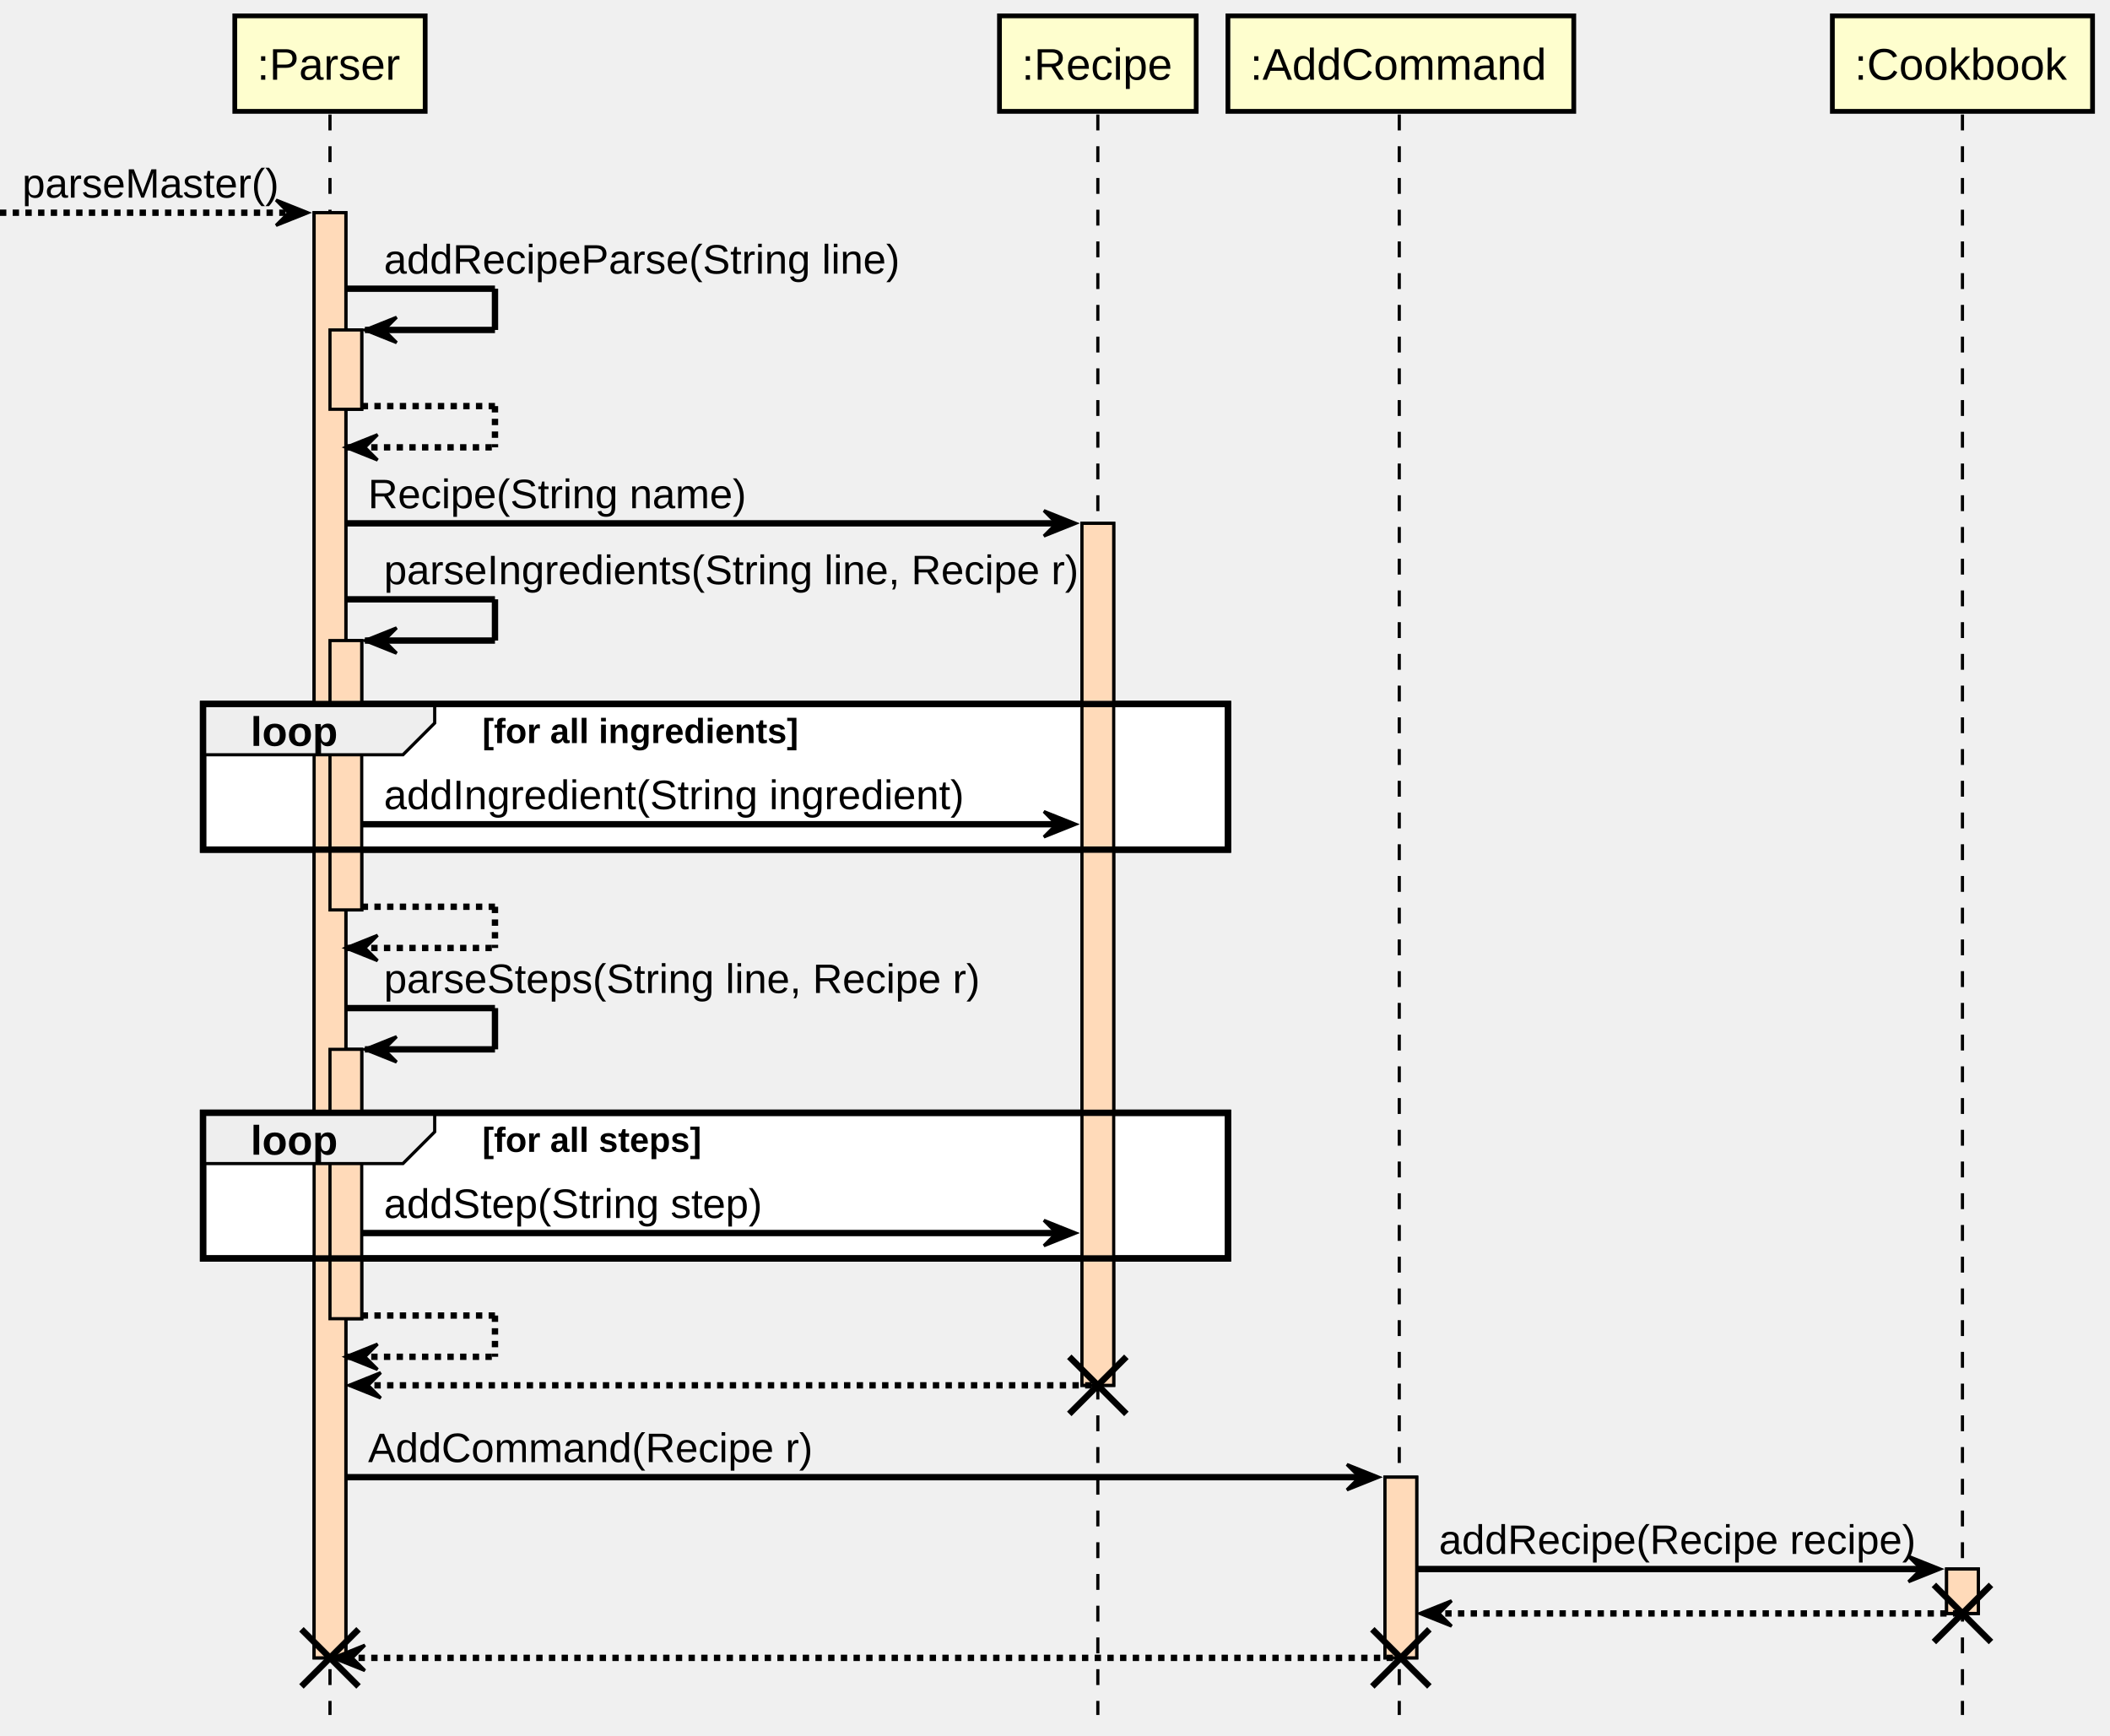
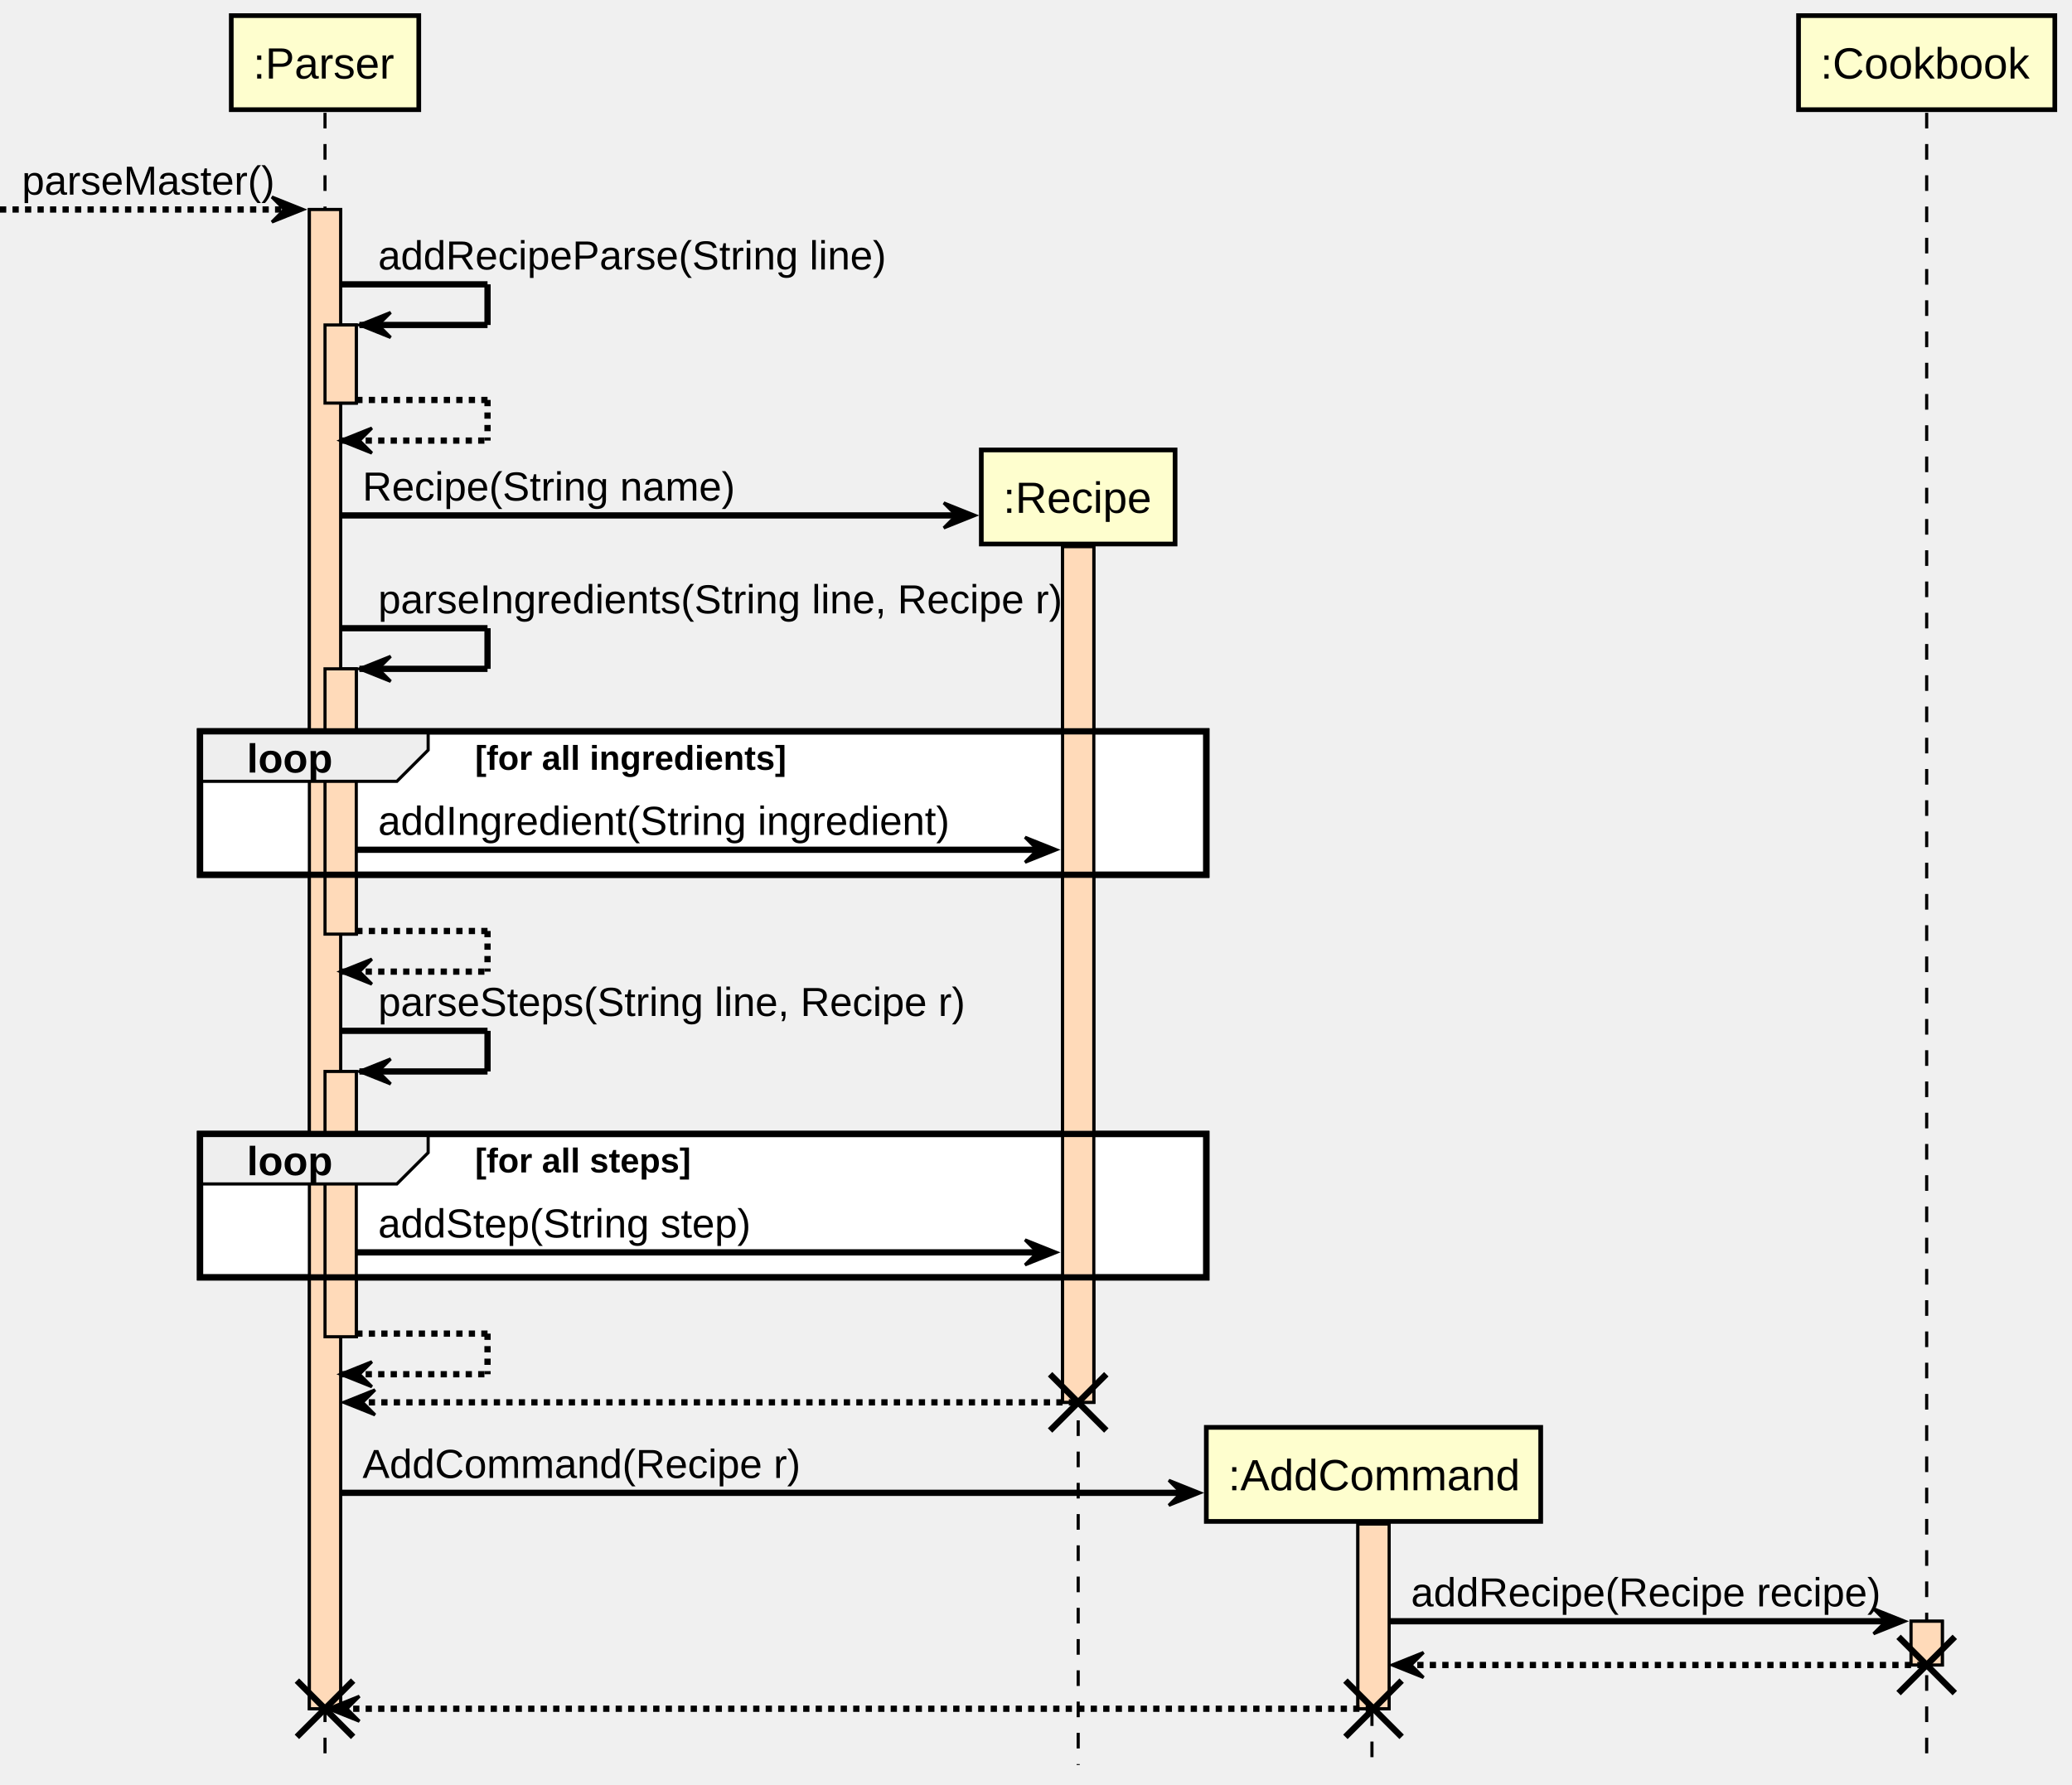
- <svg xmlns="http://www.w3.org/2000/svg" contentScriptType="application/ecmascript" contentStyleType="text/css" height="547px" preserveAspectRatio="none" style="width:665px;height:547px;background:#FFFFFF;" version="1.1" viewBox="0 0 665 547" width="665px" zoomAndPan="magnify">
+ <svg xmlns="http://www.w3.org/2000/svg" contentScriptType="application/ecmascript" contentStyleType="text/css" height="571px" preserveAspectRatio="none" style="width:663px;height:571px;background:#FFFFFF;" version="1.1" viewBox="0 0 663 571" width="663px" zoomAndPan="magnify">
  <defs />
  <g>
-     <rect fill="#FFDAB9" height="455.487" style="stroke:#000000;stroke-width:1.0;" width="10" x="99" y="67.047" />
+     <rect fill="#FFDAB9" height="479.787" style="stroke:#000000;stroke-width:1.0;" width="10" x="99" y="67.047" />
    <rect fill="#FFDAB9" height="25" style="stroke:#000000;stroke-width:1.0;" width="10" x="104" y="103.996" />
-     <rect fill="#FFDAB9" height="84.897" style="stroke:#000000;stroke-width:1.0;" width="10" x="104" y="201.894" />
-     <rect fill="#FFDAB9" height="84.897" style="stroke:#000000;stroke-width:1.0;" width="10" x="104" y="330.74" />
-     <rect fill="#FFDAB9" height="271.692" style="stroke:#000000;stroke-width:1.0;" width="10" x="341" y="164.945" />
-     <rect fill="#FFDAB9" height="56.949" style="stroke:#000000;stroke-width:1.0;" width="10" x="436.5" y="465.586" />
-     <rect fill="#FFDAB9" height="14" style="stroke:#000000;stroke-width:1.0;" width="10" x="613.5" y="494.535" />
-     <rect fill="#FFFFFF" height="45.898" style="stroke:#000000;stroke-width:2.0;" width="323" x="64" y="221.894" />
-     <rect fill="#FFFFFF" height="45.898" style="stroke:#000000;stroke-width:2.0;" width="323" x="64" y="350.74" />
-     <line style="stroke:#000000;stroke-width:1.0;stroke-dasharray:5.0,5.0;" x1="104" x2="104" y1="36.099" y2="540.535" />
-     <line style="stroke:#000000;stroke-width:1.0;stroke-dasharray:5.0,5.0;" x1="346" x2="346" y1="36.099" y2="540.535" />
-     <line style="stroke:#000000;stroke-width:1.0;stroke-dasharray:5.0,5.0;" x1="441" x2="441" y1="36.099" y2="540.535" />
-     <line style="stroke:#000000;stroke-width:1.0;stroke-dasharray:5.0,5.0;" x1="618.5" x2="618.5" y1="36.099" y2="540.535" />
+     <rect fill="#FFDAB9" height="84.897" style="stroke:#000000;stroke-width:1.0;" width="10" x="104" y="214.043" />
+     <rect fill="#FFDAB9" height="84.897" style="stroke:#000000;stroke-width:1.0;" width="10" x="104" y="342.89" />
+     <rect fill="#FFDAB9" height="273.842" style="stroke:#000000;stroke-width:1.0;" width="10" x="340" y="174.945" />
+     <rect fill="#FFDAB9" height="59.099" style="stroke:#000000;stroke-width:1.0;" width="10" x="434.5" y="487.736" />
+     <rect fill="#FFDAB9" height="14" style="stroke:#000000;stroke-width:1.0;" width="10" x="611.5" y="518.835" />
+     <rect fill="#FFFFFF" height="45.898" style="stroke:#000000;stroke-width:2.0;" width="322" x="64" y="234.043" />
+     <rect fill="#FFFFFF" height="45.898" style="stroke:#000000;stroke-width:2.0;" width="322" x="64" y="362.89" />
+     <line style="stroke:#000000;stroke-width:1.0;stroke-dasharray:5.0,5.0;" x1="104" x2="104" y1="36.099" y2="564.835" />
+     <line style="stroke:#000000;stroke-width:1.0;stroke-dasharray:5.0,5.0;" x1="345" x2="345" y1="174.545" y2="564.835" />
+     <line style="stroke:#000000;stroke-width:1.0;stroke-dasharray:5.0,5.0;" x1="439" x2="439" y1="487.336" y2="564.835" />
+     <line style="stroke:#000000;stroke-width:1.0;stroke-dasharray:5.0,5.0;" x1="616.5" x2="616.5" y1="36.099" y2="564.835" />
    <rect fill="#FEFECE" height="30.099" style="stroke:#000000;stroke-width:1.5;" width="60" x="74" y="5" />
    <text fill="#000000" font-family="Arial" font-size="14" lengthAdjust="spacing" textLength="46" x="81" y="25.132">:Parser</text>
-     <rect fill="#FEFECE" height="30.099" style="stroke:#000000;stroke-width:1.5;" width="62" x="315" y="5" />
-     <text fill="#000000" font-family="Arial" font-size="14" lengthAdjust="spacing" textLength="48" x="322" y="25.132">:Recipe</text>
-     <rect fill="#FEFECE" height="30.099" style="stroke:#000000;stroke-width:1.5;" width="109" x="387" y="5" />
-     <text fill="#000000" font-family="Arial" font-size="14" lengthAdjust="spacing" textLength="95" x="394" y="25.132">:AddCommand</text>
-     <rect fill="#FEFECE" height="30.099" style="stroke:#000000;stroke-width:1.5;" width="82" x="577.5" y="5" />
-     <text fill="#000000" font-family="Arial" font-size="14" lengthAdjust="spacing" textLength="68" x="584.5" y="25.132">:Cookbook</text>
-     <rect fill="#FFDAB9" height="455.487" style="stroke:#000000;stroke-width:1.0;" width="10" x="99" y="67.047" />
+     <rect fill="#FEFECE" height="30.099" style="stroke:#000000;stroke-width:1.5;" width="82" x="575.5" y="5" />
+     <text fill="#000000" font-family="Arial" font-size="14" lengthAdjust="spacing" textLength="68" x="582.5" y="25.132">:Cookbook</text>
+     <rect fill="#FFDAB9" height="479.787" style="stroke:#000000;stroke-width:1.0;" width="10" x="99" y="67.047" />
    <rect fill="#FFDAB9" height="25" style="stroke:#000000;stroke-width:1.0;" width="10" x="104" y="103.996" />
-     <rect fill="#FFDAB9" height="84.897" style="stroke:#000000;stroke-width:1.0;" width="10" x="104" y="201.894" />
-     <rect fill="#FFDAB9" height="84.897" style="stroke:#000000;stroke-width:1.0;" width="10" x="104" y="330.74" />
-     <rect fill="#FFDAB9" height="271.692" style="stroke:#000000;stroke-width:1.0;" width="10" x="341" y="164.945" />
-     <rect fill="#FFDAB9" height="56.949" style="stroke:#000000;stroke-width:1.0;" width="10" x="436.5" y="465.586" />
-     <rect fill="#FFDAB9" height="14" style="stroke:#000000;stroke-width:1.0;" width="10" x="613.5" y="494.535" />
+     <rect fill="#FFDAB9" height="84.897" style="stroke:#000000;stroke-width:1.0;" width="10" x="104" y="214.043" />
+     <rect fill="#FFDAB9" height="84.897" style="stroke:#000000;stroke-width:1.0;" width="10" x="104" y="342.89" />
+     <rect fill="#FFDAB9" height="273.842" style="stroke:#000000;stroke-width:1.0;" width="10" x="340" y="174.945" />
+     <rect fill="#FFDAB9" height="59.099" style="stroke:#000000;stroke-width:1.0;" width="10" x="434.5" y="487.736" />
+     <rect fill="#FFDAB9" height="14" style="stroke:#000000;stroke-width:1.0;" width="10" x="611.5" y="518.835" />
    <polygon fill="#000000" points="87,63.047,97,67.047,87,71.047,91,67.047" style="stroke:#000000;stroke-width:1.0;" />
    <line style="stroke:#000000;stroke-width:2.0;stroke-dasharray:2.0,2.0;" x1="0" x2="93" y1="67.047" y2="67.047" />
    <text fill="#000000" font-family="Arial" font-size="13" lengthAdjust="spacing" textLength="80" x="7" y="62.292">parseMaster()</text>
    <line style="stroke:#000000;stroke-width:2.0;" x1="109" x2="156" y1="90.996" y2="90.996" />
    <line style="stroke:#000000;stroke-width:2.0;" x1="156" x2="156" y1="90.996" y2="103.996" />
    <line style="stroke:#000000;stroke-width:2.0;" x1="115" x2="156" y1="103.996" y2="103.996" />
    <polygon fill="#000000" points="125,99.996,115,103.996,125,107.996,121,103.996" style="stroke:#000000;stroke-width:1.0;" />
    <text fill="#000000" font-family="Arial" font-size="13" lengthAdjust="spacing" textLength="161" x="121" y="86.241">addRecipeParse(String line)</text>
    <line style="stroke:#000000;stroke-width:2.0;stroke-dasharray:2.0,2.0;" x1="114" x2="156" y1="127.996" y2="127.996" />
    <line style="stroke:#000000;stroke-width:2.0;stroke-dasharray:2.0,2.0;" x1="156" x2="156" y1="127.996" y2="140.996" />
    <line style="stroke:#000000;stroke-width:2.0;stroke-dasharray:2.0,2.0;" x1="109" x2="156" y1="140.996" y2="140.996" />
    <polygon fill="#000000" points="119,136.996,109,140.996,119,144.996,115,140.996" style="stroke:#000000;stroke-width:1.0;" />
-     <polygon fill="#000000" points="329,160.945,339,164.945,329,168.945,333,164.945" style="stroke:#000000;stroke-width:1.0;" />
-     <line style="stroke:#000000;stroke-width:2.0;" x1="109" x2="335" y1="164.945" y2="164.945" />
+     <polygon fill="#000000" points="302,160.945,312,164.945,302,168.945,306,164.945" style="stroke:#000000;stroke-width:1.0;" />
+     <line style="stroke:#000000;stroke-width:2.0;" x1="109" x2="308" y1="164.945" y2="164.945" />
    <text fill="#000000" font-family="Arial" font-size="13" lengthAdjust="spacing" textLength="118" x="116" y="160.19">Recipe(String name)</text>
-     <line style="stroke:#000000;stroke-width:2.0;" x1="109" x2="156" y1="188.894" y2="188.894" />
-     <line style="stroke:#000000;stroke-width:2.0;" x1="156" x2="156" y1="188.894" y2="201.894" />
-     <line style="stroke:#000000;stroke-width:2.0;" x1="115" x2="156" y1="201.894" y2="201.894" />
-     <polygon fill="#000000" points="125,197.894,115,201.894,125,205.894,121,201.894" style="stroke:#000000;stroke-width:1.0;" />
-     <text fill="#000000" font-family="Arial" font-size="13" lengthAdjust="spacing" textLength="218" x="121" y="184.139">parseIngredients(String line, Recipe r)</text>
-     <path d="M64,221.894 L137,221.894 L137,227.894 L127,237.894 L64,237.894 L64,221.894 " fill="#EEEEEE" style="stroke:#000000;stroke-width:1.0;" />
-     <rect fill="none" height="45.898" style="stroke:#000000;stroke-width:2.0;" width="323" x="64" y="221.894" />
-     <text fill="#000000" font-family="Arial" font-size="13" font-weight="bold" lengthAdjust="spacing" textLength="28" x="79" y="235.087">loop</text>
-     <text fill="#000000" font-family="Arial" font-size="11" font-weight="bold" lengthAdjust="spacing" textLength="101" x="152" y="234.211">[for all ingredients]</text>
-     <polygon fill="#000000" points="329,255.791,339,259.791,329,263.791,333,259.791" style="stroke:#000000;stroke-width:1.0;" />
-     <line style="stroke:#000000;stroke-width:2.0;" x1="114" x2="335" y1="259.791" y2="259.791" />
-     <text fill="#000000" font-family="Arial" font-size="13" lengthAdjust="spacing" textLength="180" x="121" y="255.036">addIngredient(String ingredient)</text>
-     <line style="stroke:#000000;stroke-width:2.0;stroke-dasharray:2.0,2.0;" x1="114" x2="156" y1="285.791" y2="285.791" />
-     <line style="stroke:#000000;stroke-width:2.0;stroke-dasharray:2.0,2.0;" x1="156" x2="156" y1="285.791" y2="298.791" />
-     <line style="stroke:#000000;stroke-width:2.0;stroke-dasharray:2.0,2.0;" x1="109" x2="156" y1="298.791" y2="298.791" />
-     <polygon fill="#000000" points="119,294.791,109,298.791,119,302.791,115,298.791" style="stroke:#000000;stroke-width:1.0;" />
-     <line style="stroke:#000000;stroke-width:2.0;" x1="109" x2="156" y1="317.74" y2="317.74" />
-     <line style="stroke:#000000;stroke-width:2.0;" x1="156" x2="156" y1="317.74" y2="330.74" />
-     <line style="stroke:#000000;stroke-width:2.0;" x1="115" x2="156" y1="330.74" y2="330.74" />
-     <polygon fill="#000000" points="125,326.74,115,330.74,125,334.74,121,330.74" style="stroke:#000000;stroke-width:1.0;" />
-     <text fill="#000000" font-family="Arial" font-size="13" lengthAdjust="spacing" textLength="188" x="121" y="312.985">parseSteps(String line, Recipe r)</text>
-     <path d="M64,350.74 L137,350.74 L137,356.74 L127,366.74 L64,366.74 L64,350.74 " fill="#EEEEEE" style="stroke:#000000;stroke-width:1.0;" />
-     <rect fill="none" height="45.898" style="stroke:#000000;stroke-width:2.0;" width="323" x="64" y="350.74" />
-     <text fill="#000000" font-family="Arial" font-size="13" font-weight="bold" lengthAdjust="spacing" textLength="28" x="79" y="363.934">loop</text>
-     <text fill="#000000" font-family="Arial" font-size="11" font-weight="bold" lengthAdjust="spacing" textLength="70" x="152" y="363.058">[for all steps]</text>
-     <polygon fill="#000000" points="329,384.637,339,388.637,329,392.637,333,388.637" style="stroke:#000000;stroke-width:1.0;" />
-     <line style="stroke:#000000;stroke-width:2.0;" x1="114" x2="335" y1="388.637" y2="388.637" />
-     <text fill="#000000" font-family="Arial" font-size="13" lengthAdjust="spacing" textLength="119" x="121" y="383.882">addStep(String step)</text>
-     <line style="stroke:#000000;stroke-width:2.0;stroke-dasharray:2.0,2.0;" x1="114" x2="156" y1="414.637" y2="414.637" />
-     <line style="stroke:#000000;stroke-width:2.0;stroke-dasharray:2.0,2.0;" x1="156" x2="156" y1="414.637" y2="427.637" />
-     <line style="stroke:#000000;stroke-width:2.0;stroke-dasharray:2.0,2.0;" x1="109" x2="156" y1="427.637" y2="427.637" />
-     <polygon fill="#000000" points="119,423.637,109,427.637,119,431.637,115,427.637" style="stroke:#000000;stroke-width:1.0;" />
-     <polygon fill="#000000" points="120,432.637,110,436.637,120,440.637,116,436.637" style="stroke:#000000;stroke-width:1.0;" />
-     <line style="stroke:#000000;stroke-width:2.0;stroke-dasharray:2.0,2.0;" x1="114" x2="345" y1="436.637" y2="436.637" />
-     <line style="stroke:#000000;stroke-width:2.0;" x1="337" x2="355" y1="427.637" y2="445.637" />
-     <line style="stroke:#000000;stroke-width:2.0;" x1="337" x2="355" y1="445.637" y2="427.637" />
-     <polygon fill="#000000" points="424.5,461.586,434.5,465.586,424.5,469.586,428.5,465.586" style="stroke:#000000;stroke-width:1.0;" />
-     <line style="stroke:#000000;stroke-width:2.0;" x1="109" x2="430.5" y1="465.586" y2="465.586" />
-     <text fill="#000000" font-family="Arial" font-size="13" lengthAdjust="spacing" textLength="138" x="116" y="460.831">AddCommand(Recipe r)</text>
-     <polygon fill="#000000" points="601.5,490.535,611.5,494.535,601.5,498.535,605.5,494.535" style="stroke:#000000;stroke-width:1.0;" />
-     <line style="stroke:#000000;stroke-width:2.0;" x1="446.5" x2="607.5" y1="494.535" y2="494.535" />
-     <text fill="#000000" font-family="Arial" font-size="13" lengthAdjust="spacing" textLength="148" x="453.5" y="489.78">addRecipe(Recipe recipe)</text>
-     <polygon fill="#000000" points="457.5,504.535,447.5,508.535,457.5,512.535,453.5,508.535" style="stroke:#000000;stroke-width:1.0;" />
-     <line style="stroke:#000000;stroke-width:2.0;stroke-dasharray:2.0,2.0;" x1="451.5" x2="617.5" y1="508.535" y2="508.535" />
-     <line style="stroke:#000000;stroke-width:2.0;" x1="609.5" x2="627.5" y1="499.535" y2="517.535" />
-     <line style="stroke:#000000;stroke-width:2.0;" x1="609.5" x2="627.5" y1="517.535" y2="499.535" />
-     <polygon fill="#000000" points="115,518.535,105,522.535,115,526.535,111,522.535" style="stroke:#000000;stroke-width:1.0;" />
-     <line style="stroke:#000000;stroke-width:2.0;stroke-dasharray:2.0,2.0;" x1="109" x2="440.5" y1="522.535" y2="522.535" />
-     <line style="stroke:#000000;stroke-width:2.0;" x1="432.5" x2="450.5" y1="513.535" y2="531.535" />
-     <line style="stroke:#000000;stroke-width:2.0;" x1="432.5" x2="450.5" y1="531.535" y2="513.535" />
-     <line style="stroke:#000000;stroke-width:2.0;" x1="95" x2="113" y1="513.535" y2="531.535" />
-     <line style="stroke:#000000;stroke-width:2.0;" x1="95" x2="113" y1="531.535" y2="513.535" />
+     <rect fill="#FEFECE" height="30.099" style="stroke:#000000;stroke-width:1.5;" width="62" x="314" y="143.996" />
+     <text fill="#000000" font-family="Arial" font-size="14" lengthAdjust="spacing" textLength="48" x="321" y="164.128">:Recipe</text>
+     <line style="stroke:#000000;stroke-width:2.0;" x1="109" x2="156" y1="201.043" y2="201.043" />
+     <line style="stroke:#000000;stroke-width:2.0;" x1="156" x2="156" y1="201.043" y2="214.043" />
+     <line style="stroke:#000000;stroke-width:2.0;" x1="115" x2="156" y1="214.043" y2="214.043" />
+     <polygon fill="#000000" points="125,210.043,115,214.043,125,218.043,121,214.043" style="stroke:#000000;stroke-width:1.0;" />
+     <text fill="#000000" font-family="Arial" font-size="13" lengthAdjust="spacing" textLength="217" x="121" y="196.289">parseIngredients(String line, Recipe r)</text>
+     <path d="M64,234.043 L137,234.043 L137,240.043 L127,250.043 L64,250.043 L64,234.043 " fill="#EEEEEE" style="stroke:#000000;stroke-width:1.0;" />
+     <rect fill="none" height="45.898" style="stroke:#000000;stroke-width:2.0;" width="322" x="64" y="234.043" />
+     <text fill="#000000" font-family="Arial" font-size="13" font-weight="bold" lengthAdjust="spacing" textLength="28" x="79" y="247.237">loop</text>
+     <text fill="#000000" font-family="Arial" font-size="11" font-weight="bold" lengthAdjust="spacing" textLength="106" x="152" y="246.361">[for all ingredients]</text>
+     <polygon fill="#000000" points="328,267.941,338,271.941,328,275.941,332,271.941" style="stroke:#000000;stroke-width:1.0;" />
+     <line style="stroke:#000000;stroke-width:2.0;" x1="114" x2="334" y1="271.941" y2="271.941" />
+     <text fill="#000000" font-family="Arial" font-size="13" lengthAdjust="spacing" textLength="179" x="121" y="267.186">addIngredient(String ingredient)</text>
+     <line style="stroke:#000000;stroke-width:2.0;stroke-dasharray:2.0,2.0;" x1="114" x2="156" y1="297.941" y2="297.941" />
+     <line style="stroke:#000000;stroke-width:2.0;stroke-dasharray:2.0,2.0;" x1="156" x2="156" y1="297.941" y2="310.941" />
+     <line style="stroke:#000000;stroke-width:2.0;stroke-dasharray:2.0,2.0;" x1="109" x2="156" y1="310.941" y2="310.941" />
+     <polygon fill="#000000" points="119,306.941,109,310.941,119,314.941,115,310.941" style="stroke:#000000;stroke-width:1.0;" />
+     <line style="stroke:#000000;stroke-width:2.0;" x1="109" x2="156" y1="329.89" y2="329.89" />
+     <line style="stroke:#000000;stroke-width:2.0;" x1="156" x2="156" y1="329.89" y2="342.89" />
+     <line style="stroke:#000000;stroke-width:2.0;" x1="115" x2="156" y1="342.89" y2="342.89" />
+     <polygon fill="#000000" points="125,338.89,115,342.89,125,346.89,121,342.89" style="stroke:#000000;stroke-width:1.0;" />
+     <text fill="#000000" font-family="Arial" font-size="13" lengthAdjust="spacing" textLength="188" x="121" y="325.135">parseSteps(String line, Recipe r)</text>
+     <path d="M64,362.89 L137,362.89 L137,368.89 L127,378.89 L64,378.89 L64,362.89 " fill="#EEEEEE" style="stroke:#000000;stroke-width:1.0;" />
+     <rect fill="none" height="45.898" style="stroke:#000000;stroke-width:2.0;" width="322" x="64" y="362.89" />
+     <text fill="#000000" font-family="Arial" font-size="13" font-weight="bold" lengthAdjust="spacing" textLength="28" x="79" y="376.084">loop</text>
+     <text fill="#000000" font-family="Arial" font-size="11" font-weight="bold" lengthAdjust="spacing" textLength="74" x="152" y="375.207">[for all steps]</text>
+     <polygon fill="#000000" points="328,396.787,338,400.787,328,404.787,332,400.787" style="stroke:#000000;stroke-width:1.0;" />
+     <line style="stroke:#000000;stroke-width:2.0;" x1="114" x2="334" y1="400.787" y2="400.787" />
+     <text fill="#000000" font-family="Arial" font-size="13" lengthAdjust="spacing" textLength="119" x="121" y="396.032">addStep(String step)</text>
+     <line style="stroke:#000000;stroke-width:2.0;stroke-dasharray:2.0,2.0;" x1="114" x2="156" y1="426.787" y2="426.787" />
+     <line style="stroke:#000000;stroke-width:2.0;stroke-dasharray:2.0,2.0;" x1="156" x2="156" y1="426.787" y2="439.787" />
+     <line style="stroke:#000000;stroke-width:2.0;stroke-dasharray:2.0,2.0;" x1="109" x2="156" y1="439.787" y2="439.787" />
+     <polygon fill="#000000" points="119,435.787,109,439.787,119,443.787,115,439.787" style="stroke:#000000;stroke-width:1.0;" />
+     <polygon fill="#000000" points="120,444.787,110,448.787,120,452.787,116,448.787" style="stroke:#000000;stroke-width:1.0;" />
+     <line style="stroke:#000000;stroke-width:2.0;stroke-dasharray:2.0,2.0;" x1="114" x2="344" y1="448.787" y2="448.787" />
+     <line style="stroke:#000000;stroke-width:2.0;" x1="336" x2="354" y1="439.787" y2="457.787" />
+     <line style="stroke:#000000;stroke-width:2.0;" x1="336" x2="354" y1="457.787" y2="439.787" />
+     <polygon fill="#000000" points="374,473.736,384,477.736,374,481.736,378,477.736" style="stroke:#000000;stroke-width:1.0;" />
+     <line style="stroke:#000000;stroke-width:2.0;" x1="109" x2="380" y1="477.736" y2="477.736" />
+     <text fill="#000000" font-family="Arial" font-size="13" lengthAdjust="spacing" textLength="138" x="116" y="472.981">AddCommand(Recipe r)</text>
+     <rect fill="#FEFECE" height="30.099" style="stroke:#000000;stroke-width:1.5;" width="107" x="386" y="456.787" />
+     <text fill="#000000" font-family="Arial" font-size="14" lengthAdjust="spacing" textLength="93" x="393" y="476.919">:AddCommand</text>
+     <polygon fill="#000000" points="599.5,514.835,609.5,518.835,599.5,522.835,603.5,518.835" style="stroke:#000000;stroke-width:1.0;" />
+     <line style="stroke:#000000;stroke-width:2.0;" x1="444.5" x2="605.5" y1="518.835" y2="518.835" />
+     <text fill="#000000" font-family="Arial" font-size="13" lengthAdjust="spacing" textLength="148" x="451.5" y="514.08">addRecipe(Recipe recipe)</text>
+     <polygon fill="#000000" points="455.5,528.835,445.5,532.835,455.5,536.835,451.5,532.835" style="stroke:#000000;stroke-width:1.0;" />
+     <line style="stroke:#000000;stroke-width:2.0;stroke-dasharray:2.0,2.0;" x1="449.5" x2="615.5" y1="532.835" y2="532.835" />
+     <line style="stroke:#000000;stroke-width:2.0;" x1="607.5" x2="625.5" y1="523.835" y2="541.835" />
+     <line style="stroke:#000000;stroke-width:2.0;" x1="607.5" x2="625.5" y1="541.835" y2="523.835" />
+     <polygon fill="#000000" points="115,542.835,105,546.835,115,550.835,111,546.835" style="stroke:#000000;stroke-width:1.0;" />
+     <line style="stroke:#000000;stroke-width:2.0;stroke-dasharray:2.0,2.0;" x1="109" x2="438.5" y1="546.835" y2="546.835" />
+     <line style="stroke:#000000;stroke-width:2.0;" x1="430.5" x2="448.5" y1="537.835" y2="555.835" />
+     <line style="stroke:#000000;stroke-width:2.0;" x1="430.5" x2="448.5" y1="555.835" y2="537.835" />
+     <line style="stroke:#000000;stroke-width:2.0;" x1="95" x2="113" y1="537.835" y2="555.835" />
+     <line style="stroke:#000000;stroke-width:2.0;" x1="95" x2="113" y1="555.835" y2="537.835" />
  </g>
</svg>
